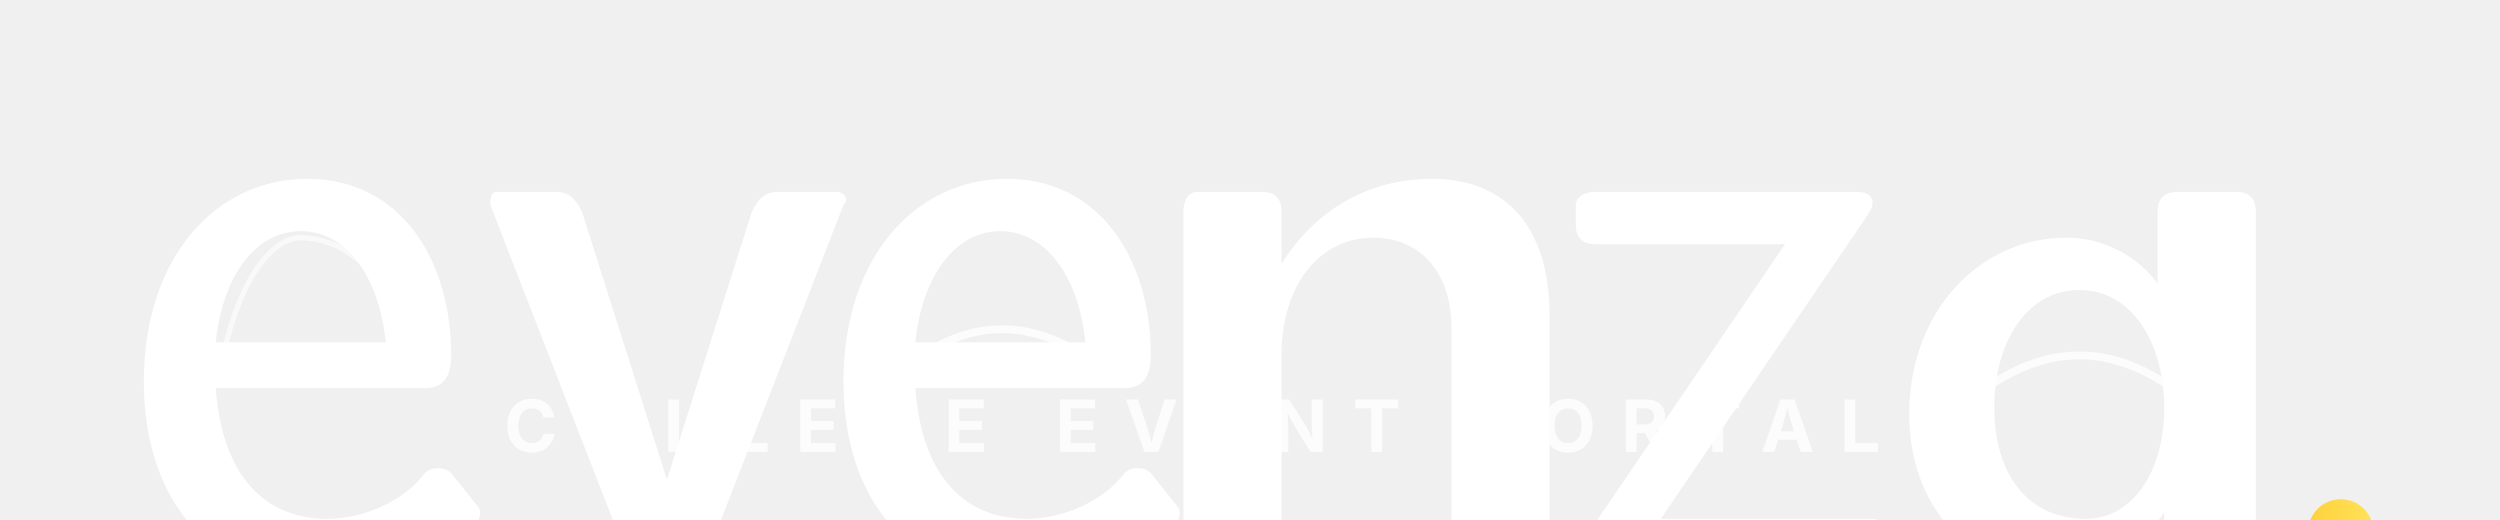
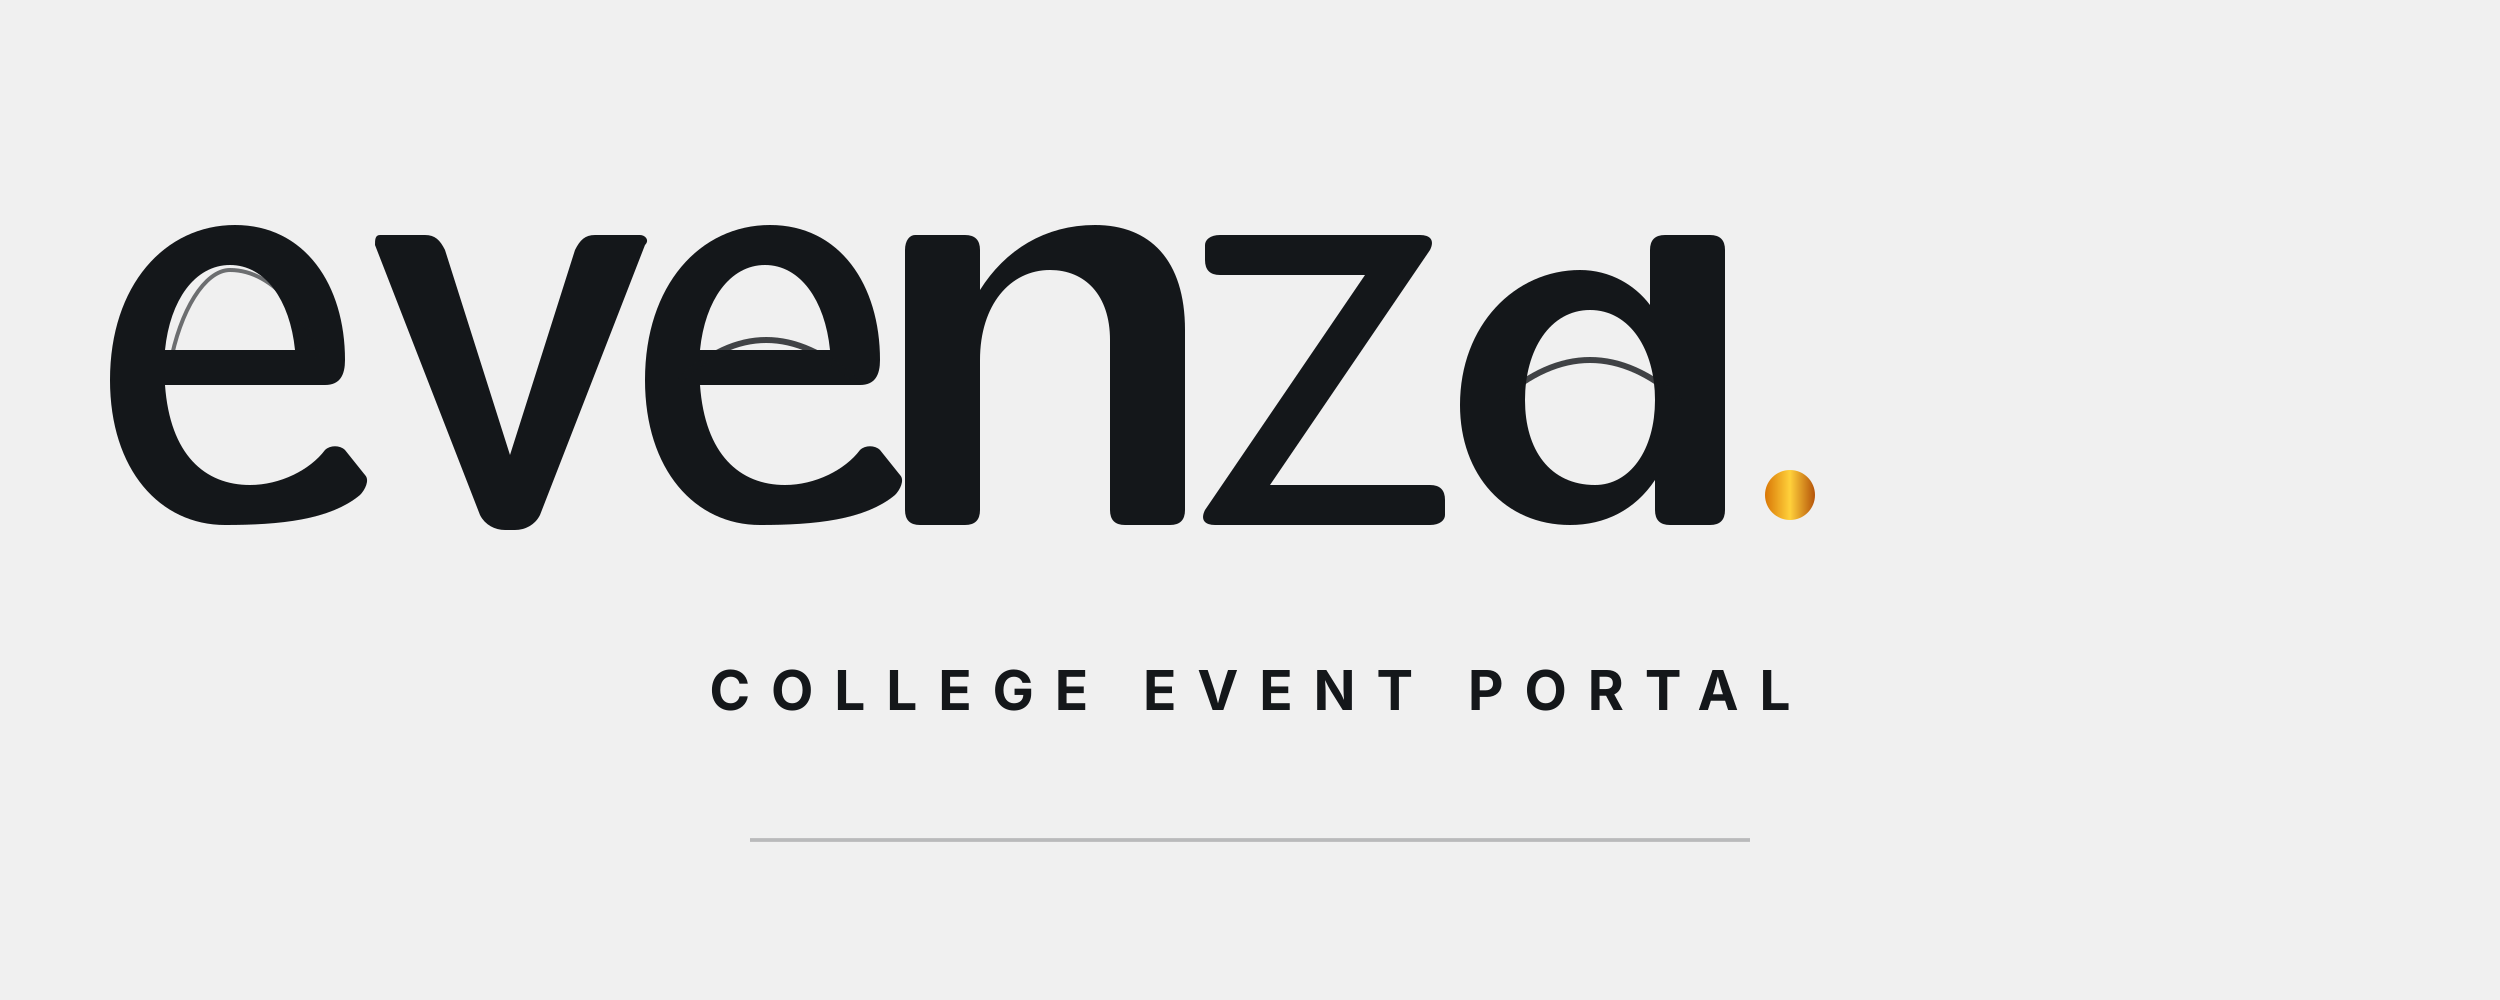
- <svg xmlns="http://www.w3.org/2000/svg" viewBox="0 0 260 54" width="260" height="54" fill="none">
+ <svg xmlns="http://www.w3.org/2000/svg" viewBox="0 0 500 200" width="500" height="200" fill="none">
  <defs>
-     <linearGradient id="whiteGoldGrad2" x1="0%" y1="0%" x2="100%" y2="0%">
-       <stop offset="0%" stop-color="#ffd13b" />
-       <stop offset="100%" stop-color="#ffe259" />
+     <linearGradient id="editorialGold" x1="0%" y1="0%" x2="100%" y2="0%">
+       <stop offset="0%" stop-color="#d97706" />
+       <stop offset="50%" stop-color="#ffd13b" />
+       <stop offset="100%" stop-color="#b45309" />
    </linearGradient>
  </defs>
-   <g fill="#ffffff" transform="translate(0, -12) scale(0.68)">
+   <g fill="#14171a">
    <path d="M 45 105 C 32 105 22 94 22 76 C 22 57 33 45 47 45 C 61 45 69 57 69 72 C 69 75 68 77 65 77 L 33 77 C 34 91 41 97 50 97 C 56 97 62 94 65 90 C 66 89 68 89 69 90 L 73 95 C 74 96 73 98 72 99 C 66 104 56 105 45 105 Z M 46 53 C 39 53 34 60 33 70 L 59 70 C 58 60 53 53 46 53 Z" />
-     <path d="M 46 54 C 55 54 62 64 64 73 L 34 73 C 36 62 41 54 46 54 Z" fill="none" stroke="#ffffff" stroke-width="0.8" opacity="0.6" />
+     <path d="M 46 54 C 55 54 62 64 64 73 L 34 73 C 36 62 41 54 46 54 Z" fill="none" stroke="#14171a" stroke-width="0.8" opacity="0.6" />
    <path d="M 76 47 L 85 47 C 87 47 88 48 89 50 L 102 91 L 115 50 C 116 48 117 47 119 47 L 128 47 C 129 47 130 48 129 49 L 108 103 C 107 105 105 106 103 106 L 101 106 C 99 106 97 105 96 103 L 75 49 C 75 48 75 47 76 47 Z" />
    <g>
      <path d="M 152 105 C 139 105 129 94 129 76 C 129 57 140 45 154 45 C 168 45 176 57 176 72 C 176 75 175 77 172 77 L 140 77 C 141 91 148 97 157 97 C 163 97 169 94 172 90 C 173 89 175 89 176 90 L 180 95 C 181 96 180 98 179 99 C 173 104 163 105 152 105 Z M 153 53 C 146 53 141 60 140 70 L 166 70 C 165 60 160 53 153 53 Z" />
-       <path d="M 136 76 Q 153 60 171 76" stroke="#ffffff" stroke-width="1.2" fill="none" opacity="0.8" />
+       <path d="M 136 76 Q 153 60 171 76" stroke="#14171a" stroke-width="1.2" fill="none" opacity="0.8" />
    </g>
    <path d="M 183 47 L 193 47 C 195 47 196 48 196 50 L 196 58 C 201 50 209 45 219 45 C 230 45 237 52 237 66 L 237 102 C 237 104 236 105 234 105 L 225 105 C 223 105 222 104 222 102 L 222 68 C 222 59 217 54 210 54 C 202 54 196 61 196 72 L 196 102 C 196 104 195 105 193 105 L 184 105 C 182 105 181 104 181 102 L 181 50 C 181 48 182 47 183 47 Z" />
    <path d="M 244 47 L 284 47 C 286 47 287 48 286 50 L 254 97 L 286 97 C 288 97 289 98 289 100 L 289 103 C 289 104 288 105 286 105 L 243 105 C 241 105 240 104 241 102 L 273 55 L 244 55 C 242 55 241 54 241 52 L 241 49 C 241 48 242 47 244 47 Z" />
    <g>
      <path d="M 314 105 C 301 105 292 95 292 81 C 292 65 303 54 316 54 C 322 54 327 57 330 61 L 330 50 C 330 48 331 47 333 47 L 342 47 C 344 47 345 48 345 50 L 345 102 C 345 104 344 105 342 105 L 334 105 C 332 105 331 104 331 102 L 331 96 C 327 102 321 105 314 105 Z M 319 97 C 326 97 331 90 331 80 C 331 70 326 62 318 62 C 310 62 305 70 305 80 C 305 90 310 97 319 97 Z" />
-       <path d="M 300 80 Q 318 64 336 80" stroke="#ffffff" stroke-width="1.2" fill="none" opacity="0.8" />
+       <path d="M 300 80 Q 318 64 336 80" stroke="#14171a" stroke-width="1.2" fill="none" opacity="0.8" />
    </g>
-     <circle cx="358" cy="99" r="5" fill="url(#whiteGoldGrad2)" />
  </g>
-   <text x="124" y="47" font-family="'Plus Jakarta Sans', 'Inter', sans-serif" font-weight="700" font-size="7.5" letter-spacing="0.35em" fill="#ffffff" opacity="0.8" text-anchor="middle">
+   <circle cx="358" cy="99" r="5" fill="url(#editorialGold)" />
+   <text x="250" y="142" font-family="'Plus Jakarta Sans', 'Inter', -apple-system, sans-serif" font-weight="700" font-size="11" letter-spacing="0.38em" fill="#14171a" text-anchor="middle">
    COLLEGE EVENT PORTAL
  </text>
+   <line x1="150" y1="168" x2="350" y2="168" stroke="#14171a" stroke-width="0.75" opacity="0.25" />
</svg>
